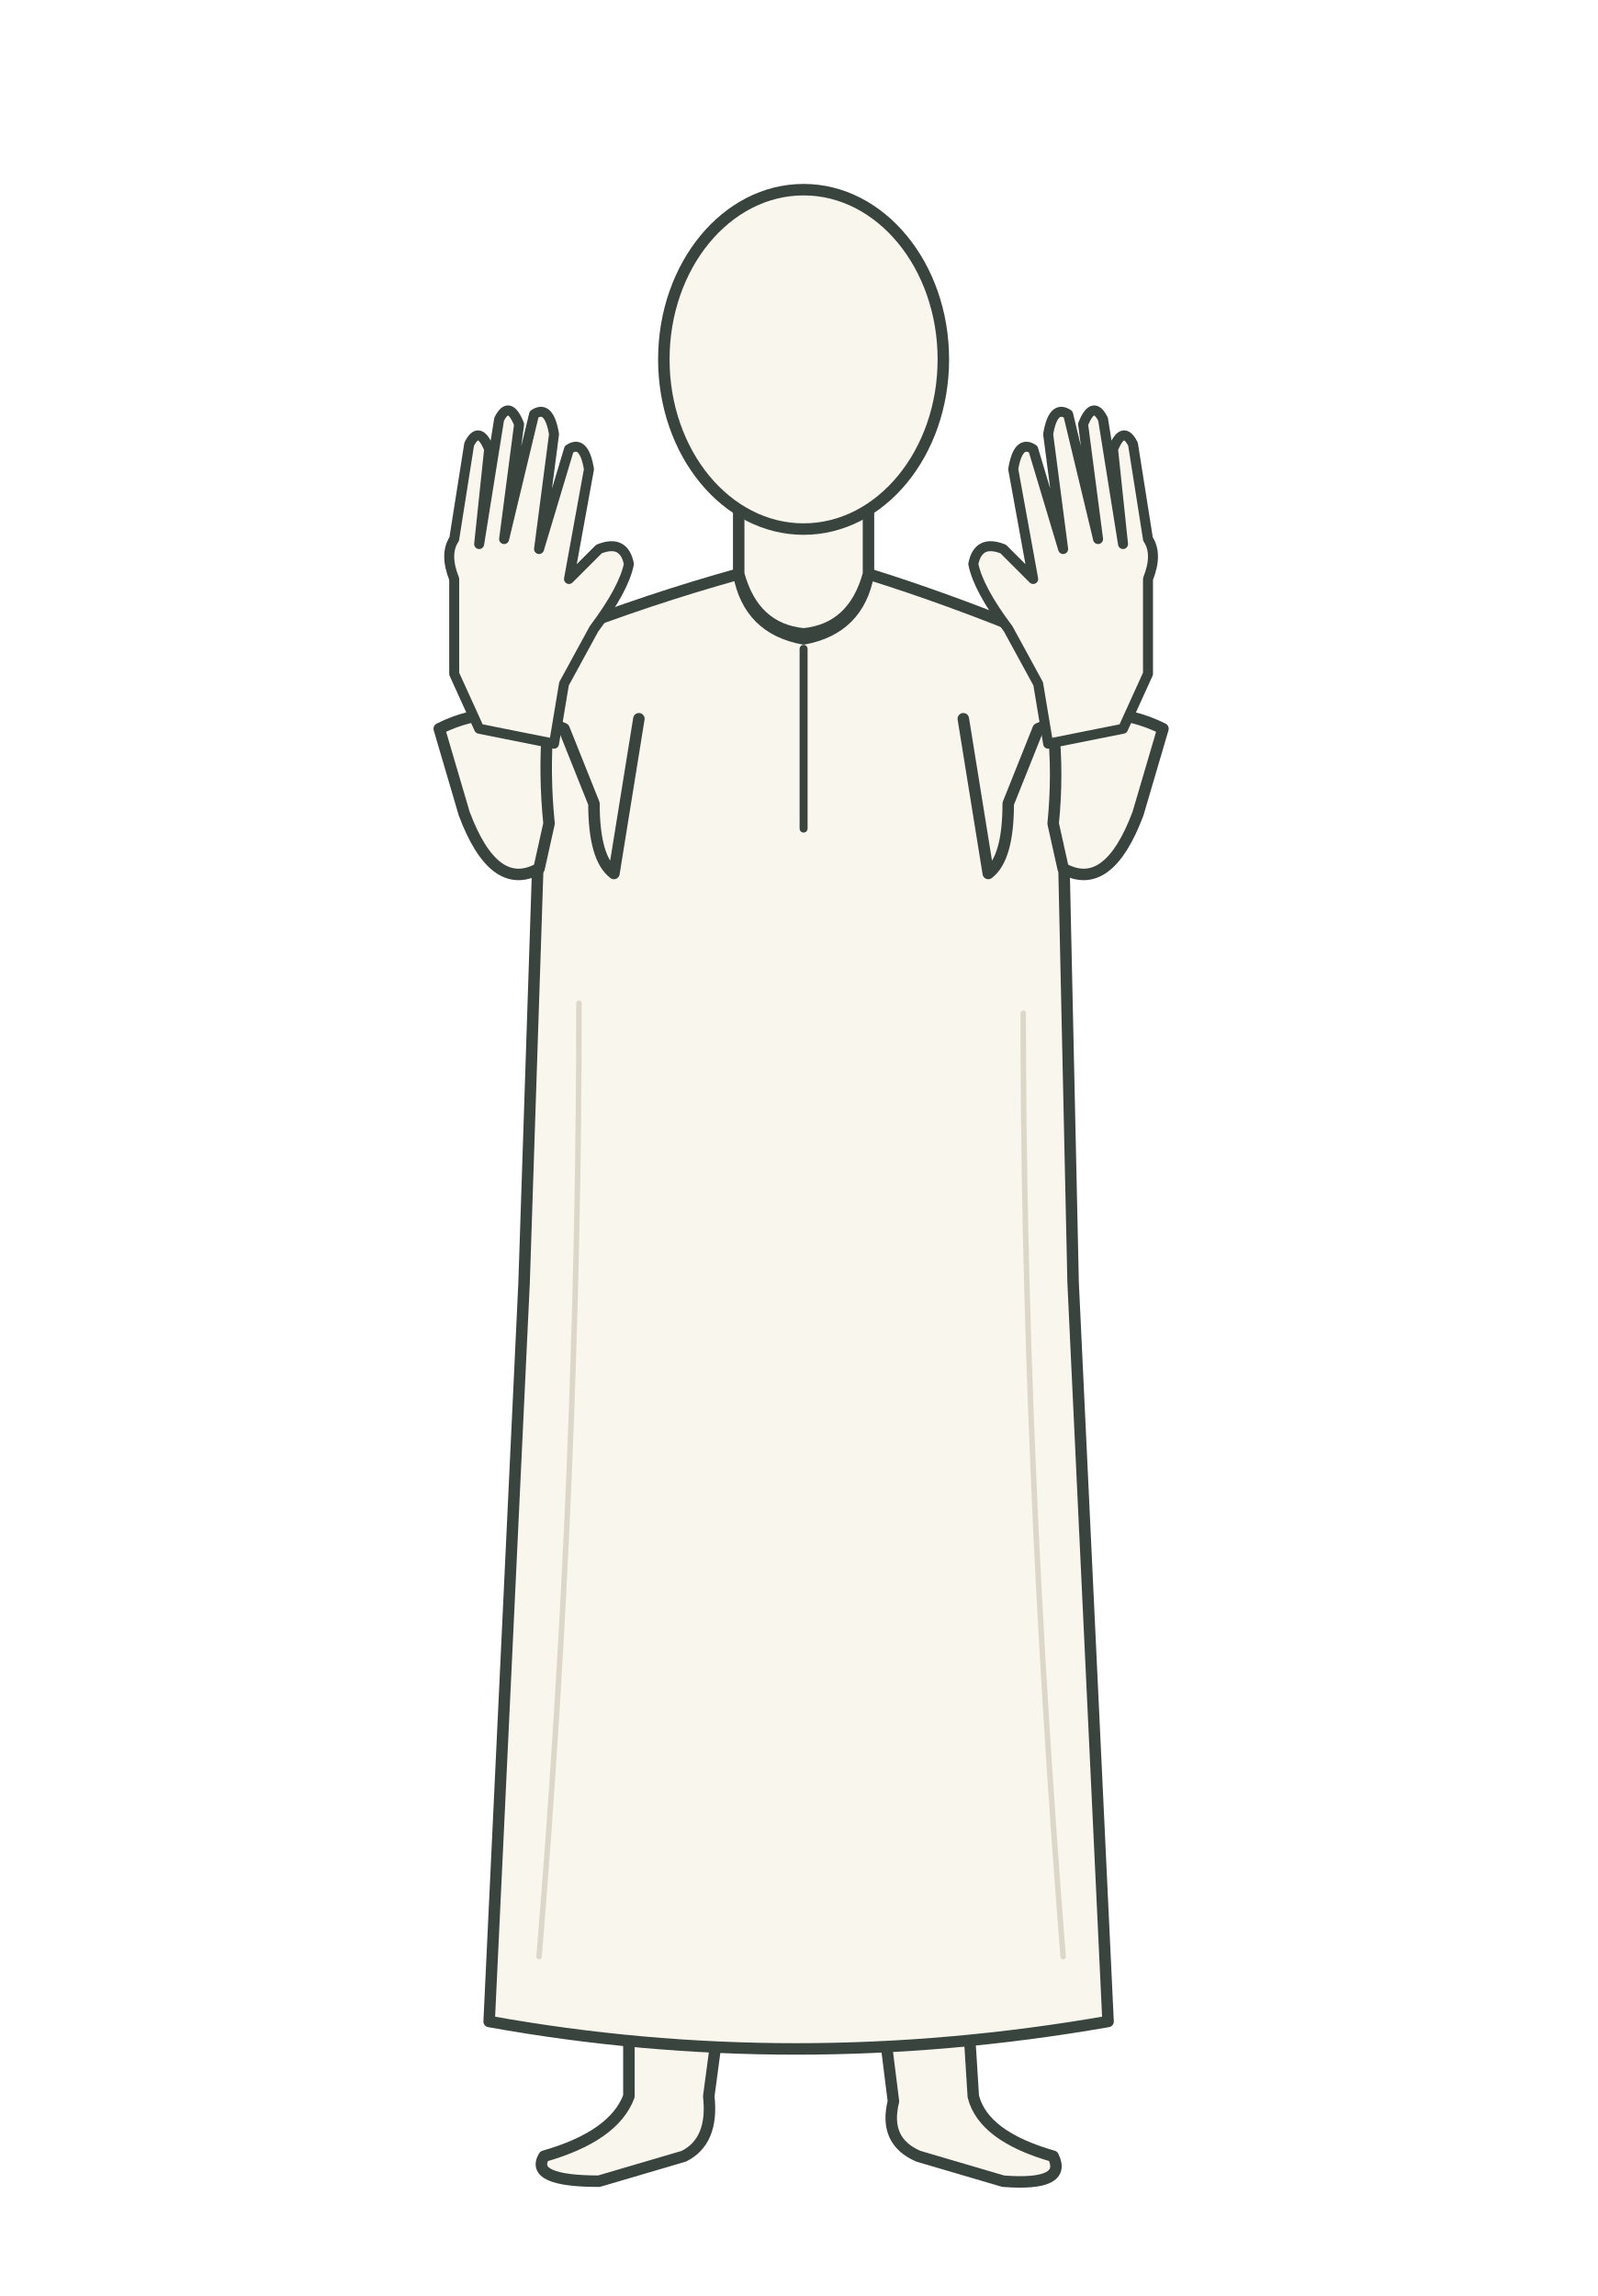
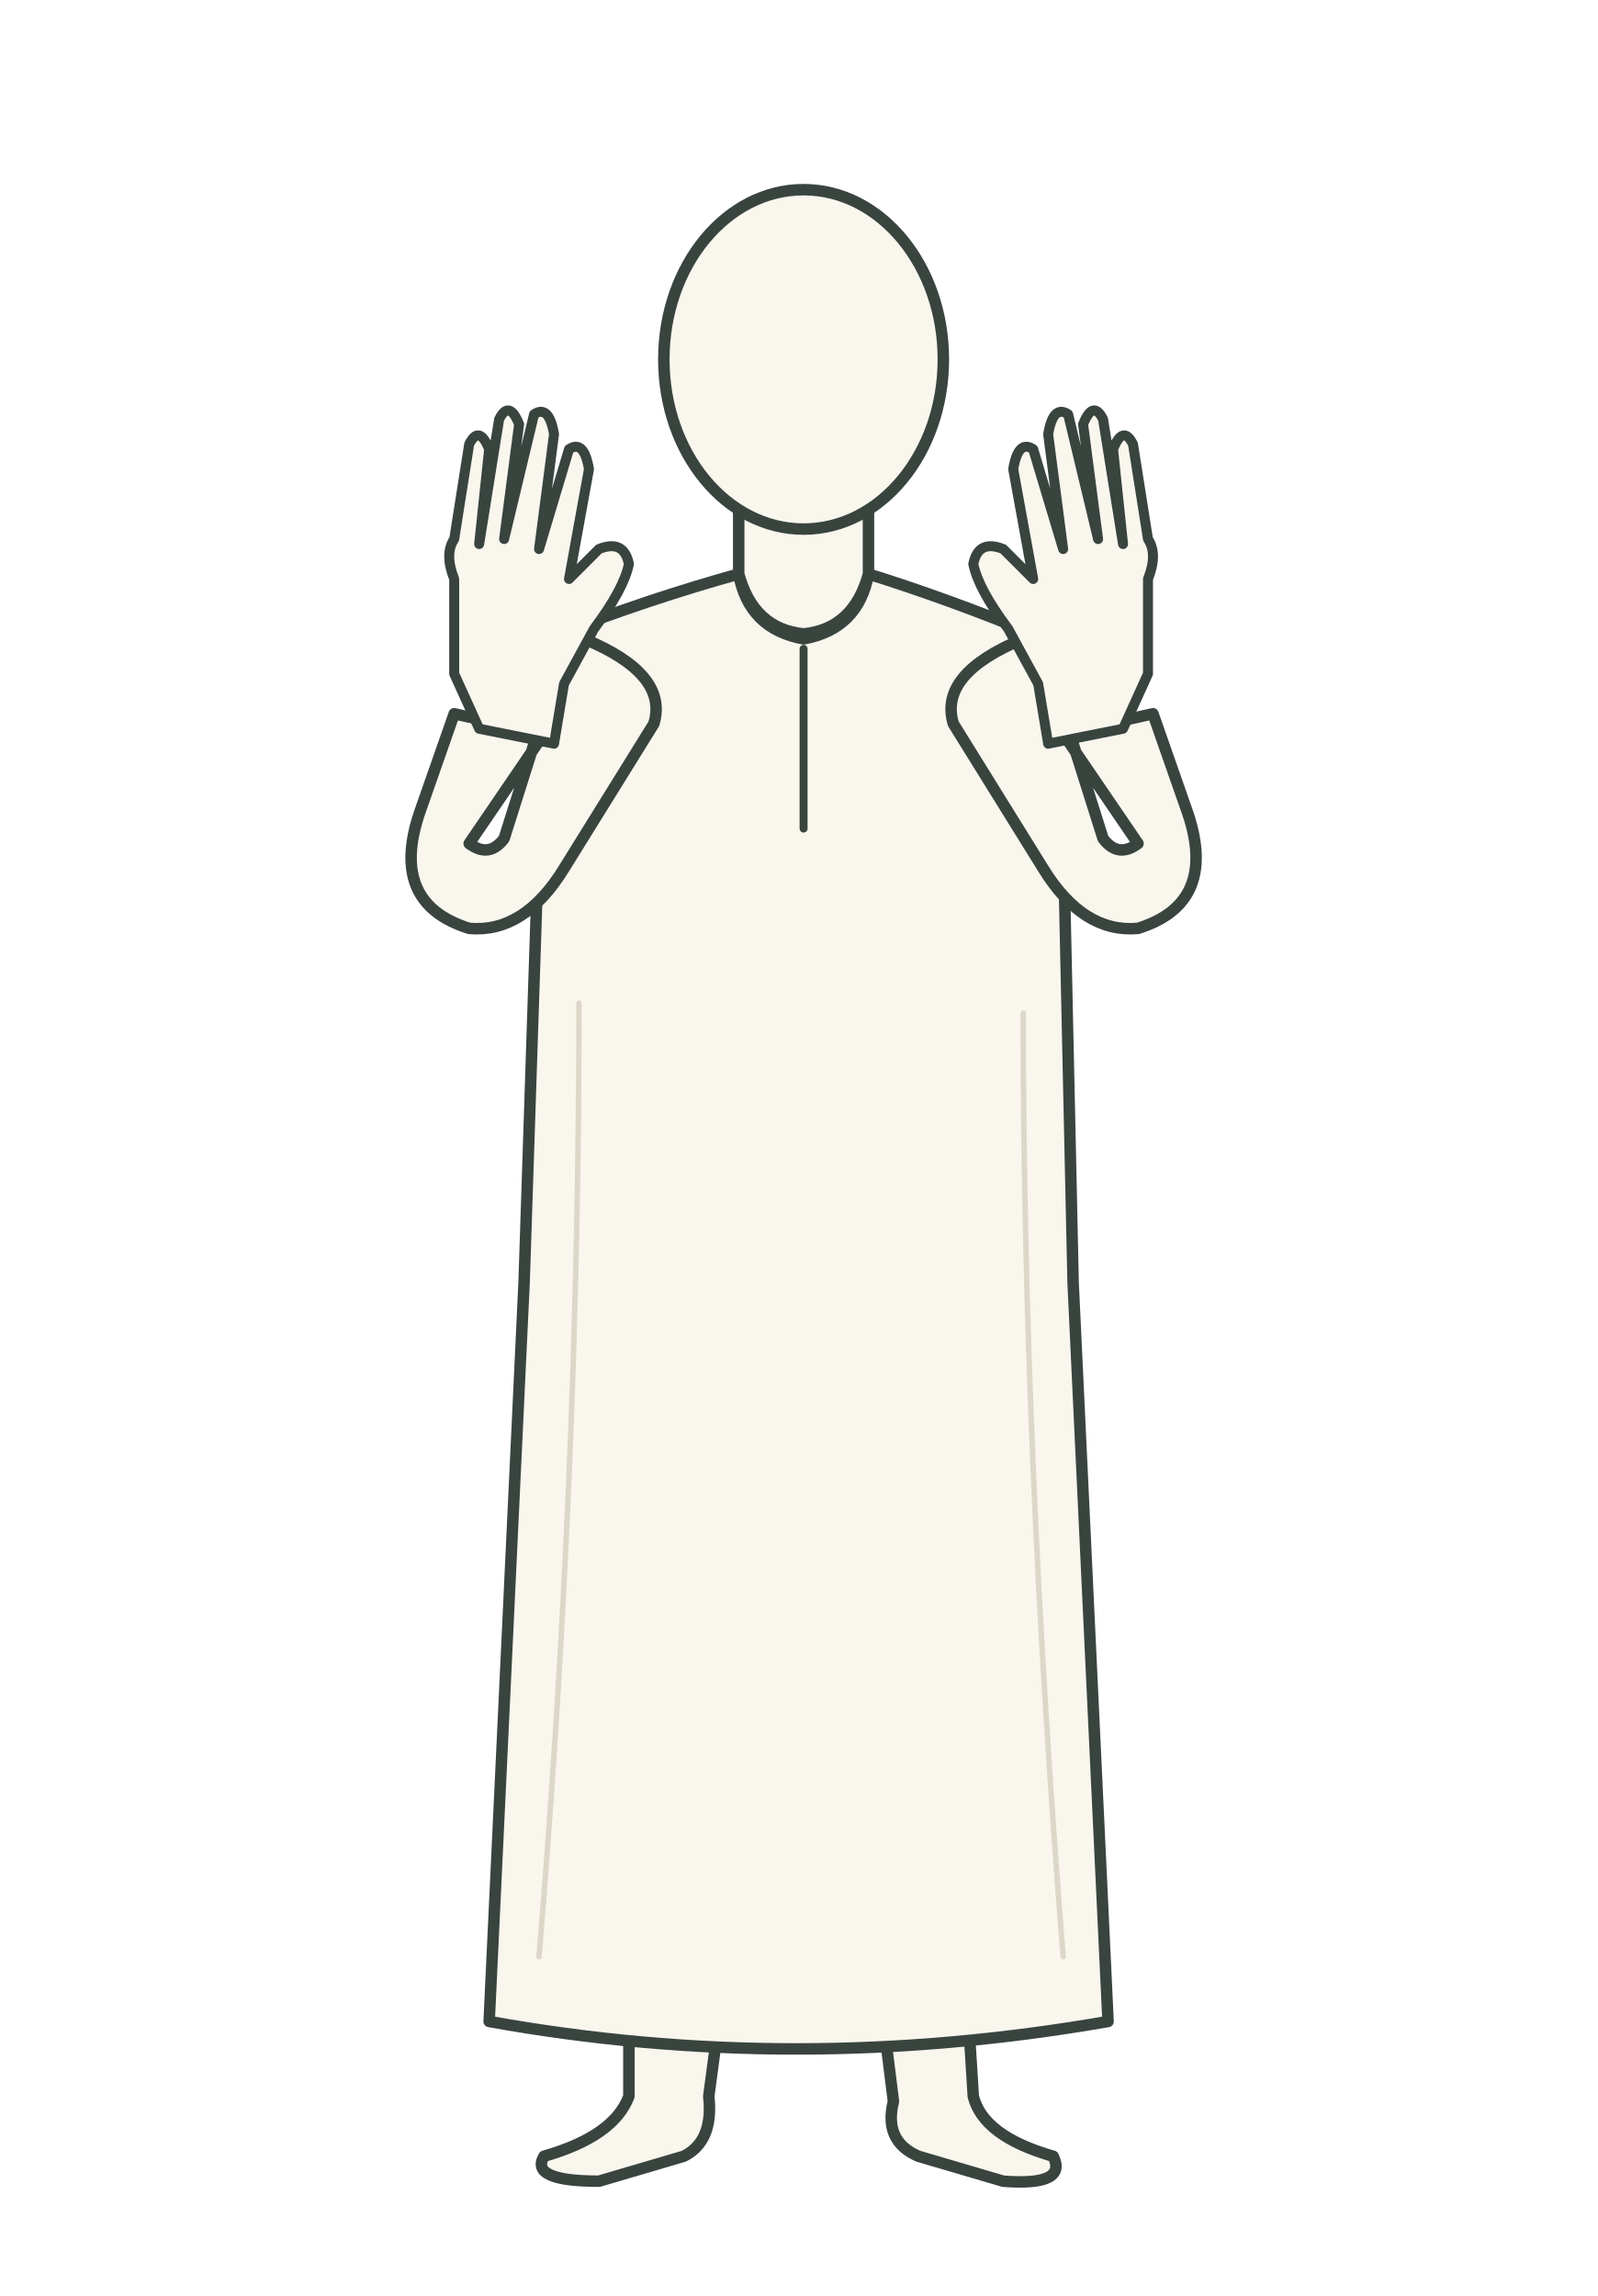
<svg xmlns="http://www.w3.org/2000/svg" width="320" height="460" viewBox="0 0 320 460">
  <path d="M 126,404 L 126,420 Q 123,428 109,432 Q 106,437 120,437 L 137,432 Q 143,429 142,420 L 144,405 Z" fill="#F9F6EE" stroke="#39443F" stroke-width="2.3" stroke-linecap="round" stroke-linejoin="round" />
  <path d="M 177,405 L 179,421 Q 177,429 184,432 L 201,437 Q 214,438 211,432 Q 197,428 195,420 L 194,404 Z" fill="#F9F6EE" stroke="#39443F" stroke-width="2.3" stroke-linecap="round" stroke-linejoin="round" />
  <path d="M 148,115 Q 130,120 112,127 Q 107,139 108,166 L 105,257 L 98,405 Q 159,416 222,405 L 215,257 L 213,166 Q 214,140 207,127 Q 190,120 174,115 Q 172,126 161,128 Q 150,126 148,115 Z" fill="#F9F6EE" stroke="#39443F" stroke-width="2.3" stroke-linecap="round" stroke-linejoin="round" />
  <path d="M 148,99 L 148,115 Q 151,126 161,127 Q 171,126 174,115 L 174,99 Z" fill="#F9F6EE" stroke="#39443F" stroke-width="2.3" stroke-linecap="round" stroke-linejoin="round" />
  <path d="M 133,72 A 28,34 0 1,0 189,72 A 28,34 0 1,0 133,72 Z" fill="#F9F6EE" stroke="#39443F" stroke-width="2.3" stroke-linecap="round" stroke-linejoin="round" />
-   <path d="M 113,128 Q 108,145 110,165 L 108,174 Q 99,179 93,163 L 88,146 Q 100,140 113,146 L 119,161 Q 119,172 123,175 L 128,144" fill="#F9F6EE" stroke="#39443F" stroke-width="2.3" stroke-linecap="round" stroke-linejoin="round" />
-   <path d="M 207,128 Q 213,145 211,165 L 213,174 Q 222,179 228,163 L 233,146 Q 221,140 208,146 L 202,161 Q 202,172 198,175 L 193,144" fill="#F9F6EE" stroke="#39443F" stroke-width="2.3" stroke-linecap="round" stroke-linejoin="round" />
+   <path d="M 91,143 L 84,163 Q 78,181 94,186 Q 105,187 113,174 L 131,145 Q 134,135 117,128 L 107,149 L 101,168 Q 98,172 94,169 L 109,147 Z" fill="#F9F6EE" stroke="#39443F" stroke-width="2.3" stroke-linecap="round" stroke-linejoin="round" />
+   <path d="M 231,143 L 238,163 Q 244,181 228,186 Q 217,187 209,174 L 191,145 Q 188,135 205,128 L 215,149 L 221,168 Q 224,172 228,169 L 213,147 Z" fill="#F9F6EE" stroke="#39443F" stroke-width="2.3" stroke-linecap="round" stroke-linejoin="round" />
  <path d="M 96,146 L 91,135 L 91,116 Q 89,111 91,108 L 94,89 Q 96,85 98,90 L 96,109 L 100,84 Q 102,80 104,85 L 101,108 L 107,83 Q 110,81 111,87 L 108,110 L 114,90 Q 117,88 118,94 L 114,116 L 120,110 Q 125,108 126,113 Q 125,118 119,126 L 113,137 L 111,149 Z" fill="#F9F6EE" stroke="#39443F" stroke-width="2" stroke-linecap="round" stroke-linejoin="round" />
  <path d="M 225,146 L 230,135 L 230,116 Q 232,111 230,108 L 227,89 Q 225,85 223,90 L 225,109 L 221,84 Q 219,80 217,85 L 220,108 L 214,83 Q 211,81 210,87 L 213,110 L 207,90 Q 204,88 203,94 L 207,116 L 201,110 Q 196,108 195,113 Q 196,118 202,126 L 208,137 L 210,149 Z" fill="#F9F6EE" stroke="#39443F" stroke-width="2" stroke-linecap="round" stroke-linejoin="round" />
  <path d="M 161,130 L 161,166" fill="none" stroke="#39443F" stroke-width="1.6" stroke-linecap="round" stroke-linejoin="round" />
  <path d="M 116,201 Q 116,295 108,392 M 205,203 Q 205,291 213,392" fill="none" stroke="#DDD7CA" stroke-width="1.1" stroke-linecap="round" stroke-linejoin="round" />
</svg>
